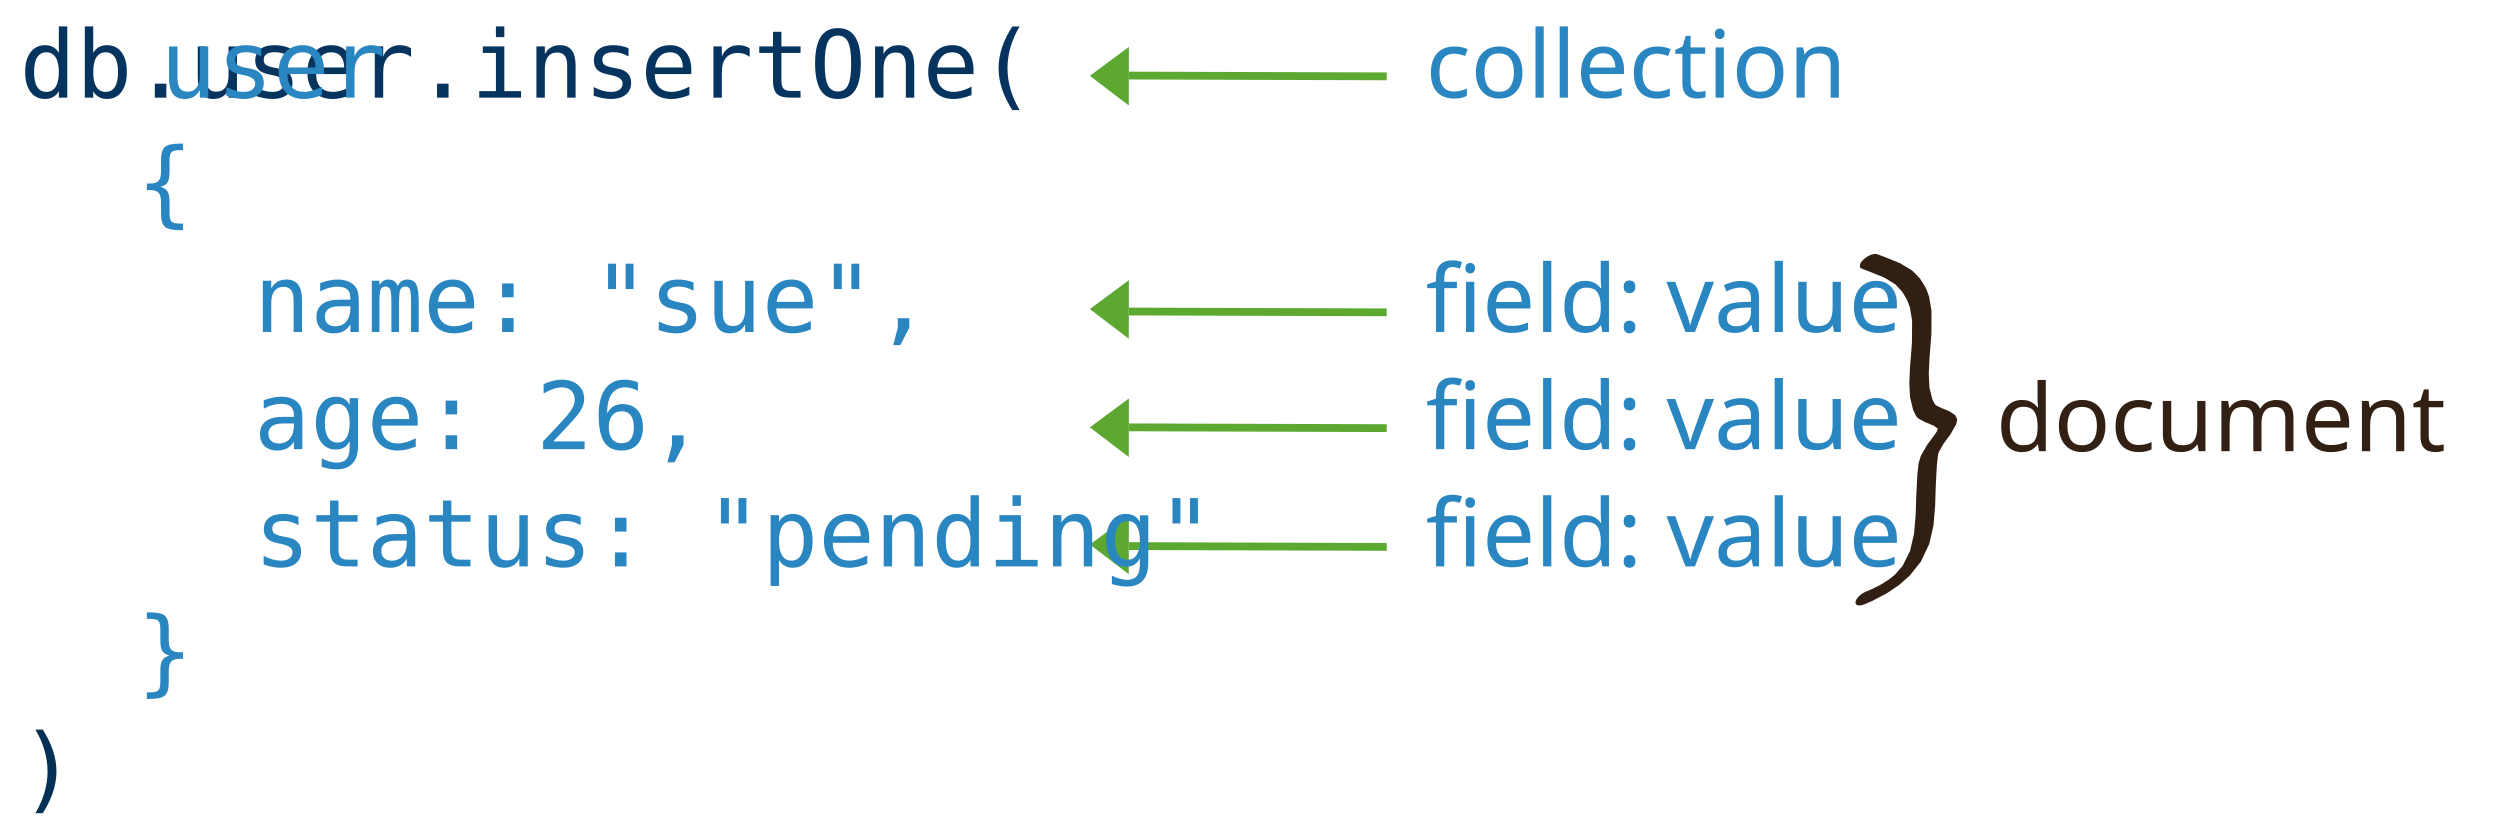
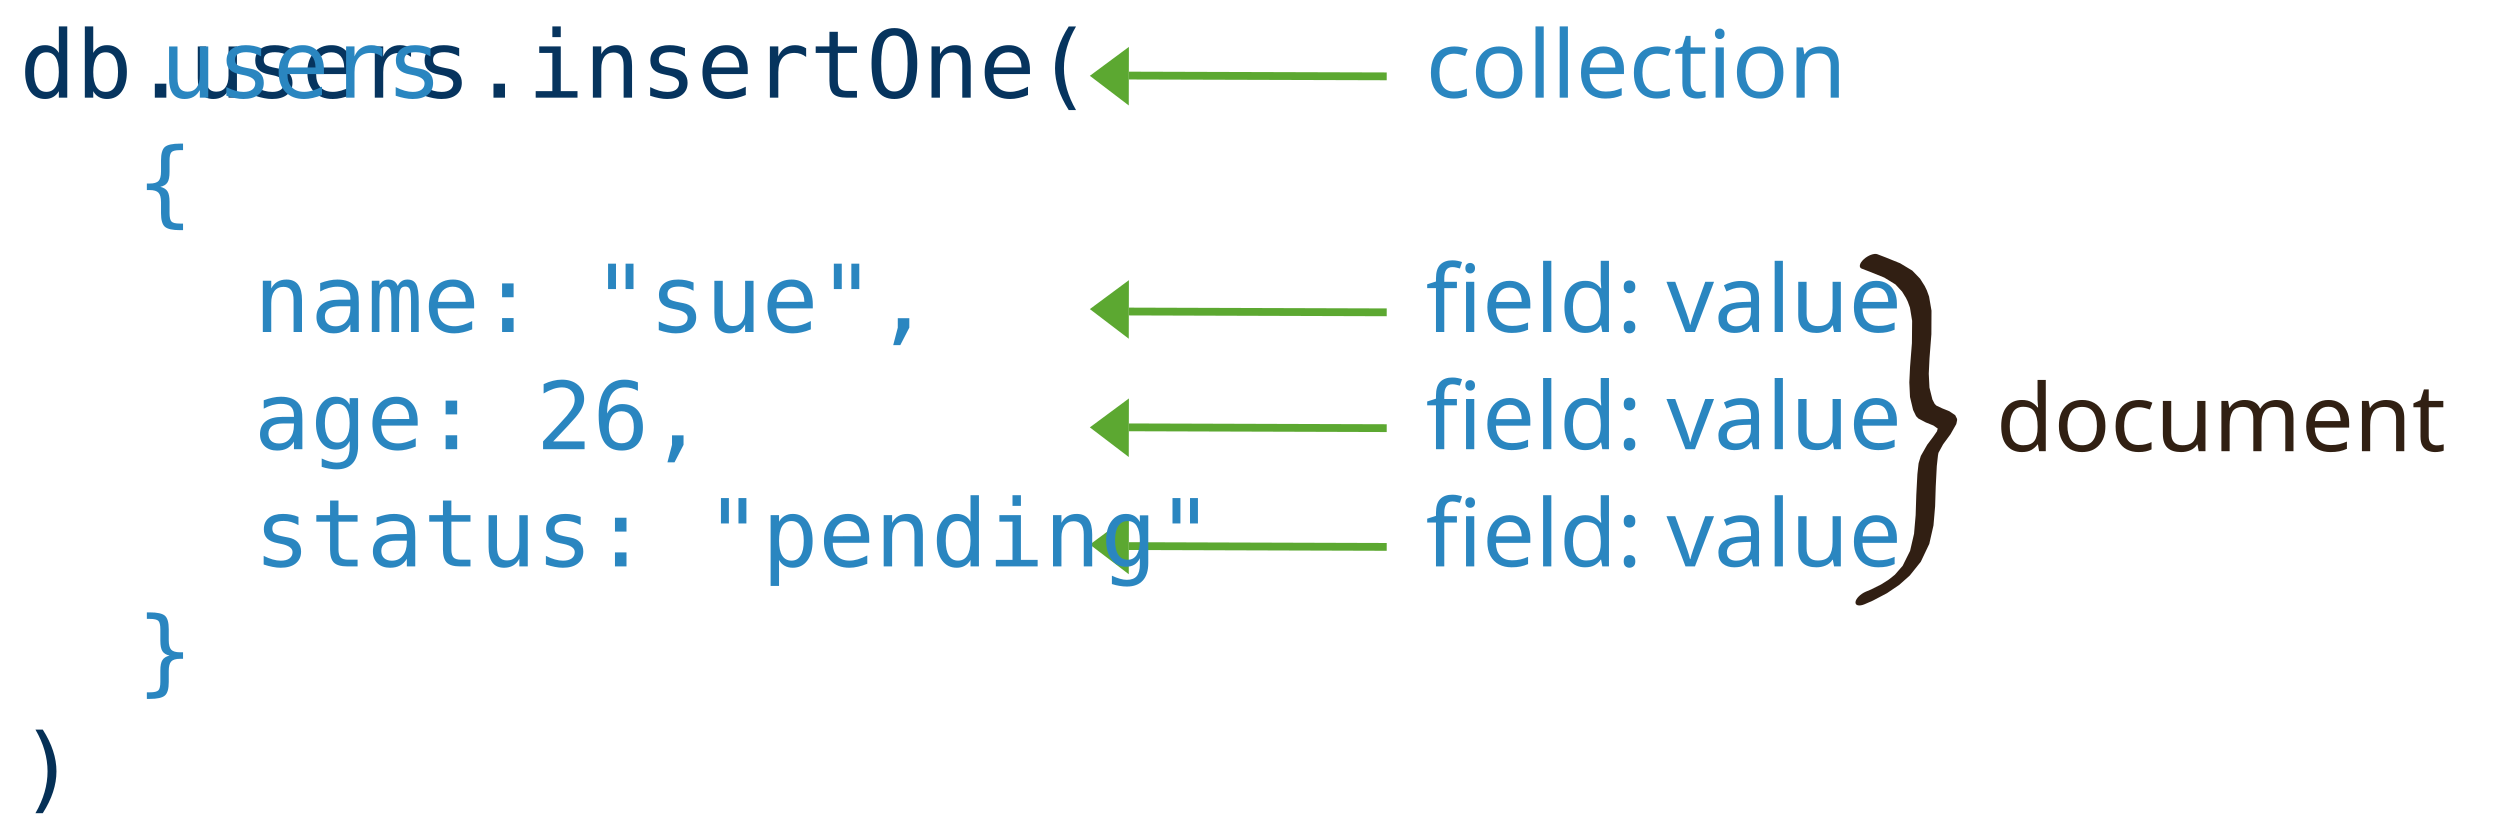
<svg xmlns="http://www.w3.org/2000/svg" version="1.1" x="0" y="0" width="640" height="215" viewBox="0, 0, 640, 215">
  <g id="Layer_1">
    <g>
      <g id="Collection">
        <g>
          <path d="M355,19.545 L289,19.346" fill-opacity="0" stroke="#5CA831" stroke-width="2" />
-           <g>
-             <path d="M289,12 L288.965,27 L279,19.408 L289,12 z" fill="#5CA831" />
-           </g>
+           <path d="M289,12 L288.965,27 L279,19.408 L289,12 z" fill="#5CA831" />
        </g>
        <text transform="matrix(1, 0, 0, 1, 412.891, 17.5)">
          <tspan x="-47.891" y="7.5" font-family="GillSans" font-size="24" fill="#2A86C0">collection</tspan>
        </text>
      </g>
      <g id="Pointer">
        <g id="Arrow">
          <path d="M289,132 L288.965,147 L279,139.407 L289,132 z" fill="#5CA831" />
          <path d="M355,140.006 L289,139.8" fill-opacity="0" stroke="#5CA831" stroke-width="2" />
        </g>
        <text transform="matrix(1, 0, 0, 1, 415.516, 137.5)">
          <tspan x="-50.516" y="7.5" font-family="GillSans" font-size="24" fill="#2A86C0">field: value</tspan>
        </text>
      </g>
      <g id="Pointer">
        <g id="Arrow">
          <path d="M289,102 L288.965,117 L279,109.407 L289,102 z" fill="#5CA831" />
          <path d="M355,109.606 L289,109.4" fill-opacity="0" stroke="#5CA831" stroke-width="2" />
        </g>
        <text transform="matrix(1, 0, 0, 1, 415.516, 107.5)">
          <tspan x="-50.516" y="7.5" font-family="GillSans" font-size="24" fill="#2A86C0">field: value</tspan>
        </text>
      </g>
      <g id="Pointer">
        <g id="Arrow">
          <path d="M289,71.719 L288.965,86.719 L279,79.126 L289,71.719 z" fill="#5CA831" />
          <path d="M355,79.956 L289,79.75" fill-opacity="0" stroke="#5CA831" stroke-width="2" />
        </g>
        <text transform="matrix(1, 0, 0, 1, 415.516, 77.5)">
          <tspan x="-50.516" y="7.5" font-family="GillSans" font-size="24" fill="#2A86C0">field: value</tspan>
        </text>
      </g>
    </g>
    <g>
-       <text transform="matrix(1, 0, 0, 1, 137, 17.5)">
-         <tspan x="-132" y="7.5" font-family="Inconsolata" font-size="24" fill="#06345E">db.user.insertOne(</tspan>
+       <text transform="matrix(1, 0, 0, 1, 128, 17.5)">
+         <tspan x="-123" y="7.5" font-family="Inconsolata" font-size="24" fill="#06345E">db.users.insertOne(</tspan>
      </text>
-       <text transform="matrix(1, 0, 0, 1, 65.5, 17.5)">
-         <tspan x="-24.5" y="7.5" font-family="Inconsolata" font-size="24" fill="#2A86C0">user</tspan>
+       <text transform="matrix(1, 0, 0, 1, 80, 30.5)">
+         <tspan x="-39" y="-5.5" font-family="Inconsolata" font-size="24" fill="#2A86C0">users</tspan>
      </text>
      <text transform="matrix(1, 0, 0, 1, 41.5, 47.5)">
        <tspan x="-6.5" y="7.5" font-family="Inconsolata" font-size="24" fill="#2A86C0">{ </tspan>
      </text>
      <text transform="matrix(1, 0, 0, 1, 137.5, 77.5)">
        <tspan x="-72.5" y="7.5" font-family="Inconsolata" font-size="24" fill="#2A86C0">name: "sue", </tspan>
      </text>
      <text transform="matrix(1, 0, 0, 1, 113.5, 107.5)">
        <tspan x="-48.5" y="7.5" font-family="Inconsolata" font-size="24" fill="#2A86C0">age: 26,</tspan>
      </text>
-       <text transform="matrix(1, 0, 0, 1, 167, 140)">
-         <tspan x="-102" y="5" font-family="Inconsolata" font-size="24" fill="#2A86C0">status: "pending"</tspan>
+       <text transform="matrix(1, 0, 0, 1, 167.5, 137.5)">
+         <tspan x="-102.5" y="7.5" font-family="Inconsolata" font-size="24" fill="#2A86C0">status: "pending"</tspan>
      </text>
      <text transform="matrix(1, 0, 0, 1, 41.5, 167.5)">
        <tspan x="-6.5" y="7.5" font-family="Inconsolata" font-size="24" fill="#2A86C0">}</tspan>
      </text>
      <text transform="matrix(1, 0, 0, 1, 11.5, 197.5)">
        <tspan x="-6.5" y="7.5" font-family="Inconsolata" font-size="24" fill="#053056">)</tspan>
      </text>
    </g>
    <path d="M476.589,68.765 L478.719,69.583 L482.373,71.06 L485.226,72.808 L486.933,74.648 L487.941,76.289 L488.411,77.263 L488.384,77.198 L488.948,78.756 L489.505,82.124 L489.451,87.847 L488.974,93.904 L488.784,97.887 L488.962,101.627 L489.753,104.955 L490.483,106.46 L490.483,106.46 C490.512,106.521 490.552,106.576 490.599,106.625 L490.599,106.625 L491.11,107.145 L492.993,108.137 L494.968,108.941 L496.136,109.769 L496.085,110.019 L496.071,109.517 L495.881,110.393 L494.911,111.794 L493.361,113.854 L491.728,116.721 L491.184,118.51 L491.184,118.51 C491.166,118.575 491.154,118.639 491.147,118.699 L491.147,118.699 L490.85,121.405 L490.568,126.756 L490.408,131.861 L489.996,136.642 L488.983,141.017 L487.079,144.847 L485.078,147.136 L483.543,148.363 L481.55,149.628 L479.025,150.891 L477.629,151.475 L477.629,151.475 C476.255,152.065 475.08,153.259 475.004,154.143 C474.927,155.028 475.98,155.266 477.354,154.676 L479.443,153.765 L483.07,151.856 L486.22,149.721 L488.909,147.329 L491.727,143.804 L493.903,139.219 L494.972,134.506 L495.39,129.614 L495.549,124.55 L495.82,119.323 L496.118,116.616 L496.081,116.805 L496.243,115.93 L497.441,113.733 L499.318,111.187 L500.809,108.565 L501,107.687 L501,107.687 C501.04,107.498 501.035,107.329 500.984,107.184 L500.984,107.184 L500.526,106.277 L499.029,105.275 L497.194,104.534 L495.71,103.83 L495.2,103.31 L495.318,103.474 L494.692,102.257 L493.943,99.229 L493.765,95.672 L493.951,91.753 L494.434,85.552 L494.464,79.53 L493.843,75.909 L493.278,74.351 L493.278,74.351 C493.27,74.329 493.261,74.308 493.251,74.287 L493.251,74.287 L492.715,73.196 L491.549,71.35 L489.543,69.27 L486.433,67.394 L482.747,65.903 L480.616,65.085 C480.616,65.085 480.616,65.085 480.616,65.085 C479.805,64.774 478.246,65.345 477.134,66.361 C476.022,67.377 475.778,68.453 476.589,68.765 L476.589,68.765" fill="#311F13" />
    <text transform="matrix(1, 0, 0, 1, 560.49, 108)">
      <tspan x="-49.49" y="7.5" font-family="GillSans" font-size="24" fill="#312013">document</tspan>
    </text>
  </g>
</svg>
